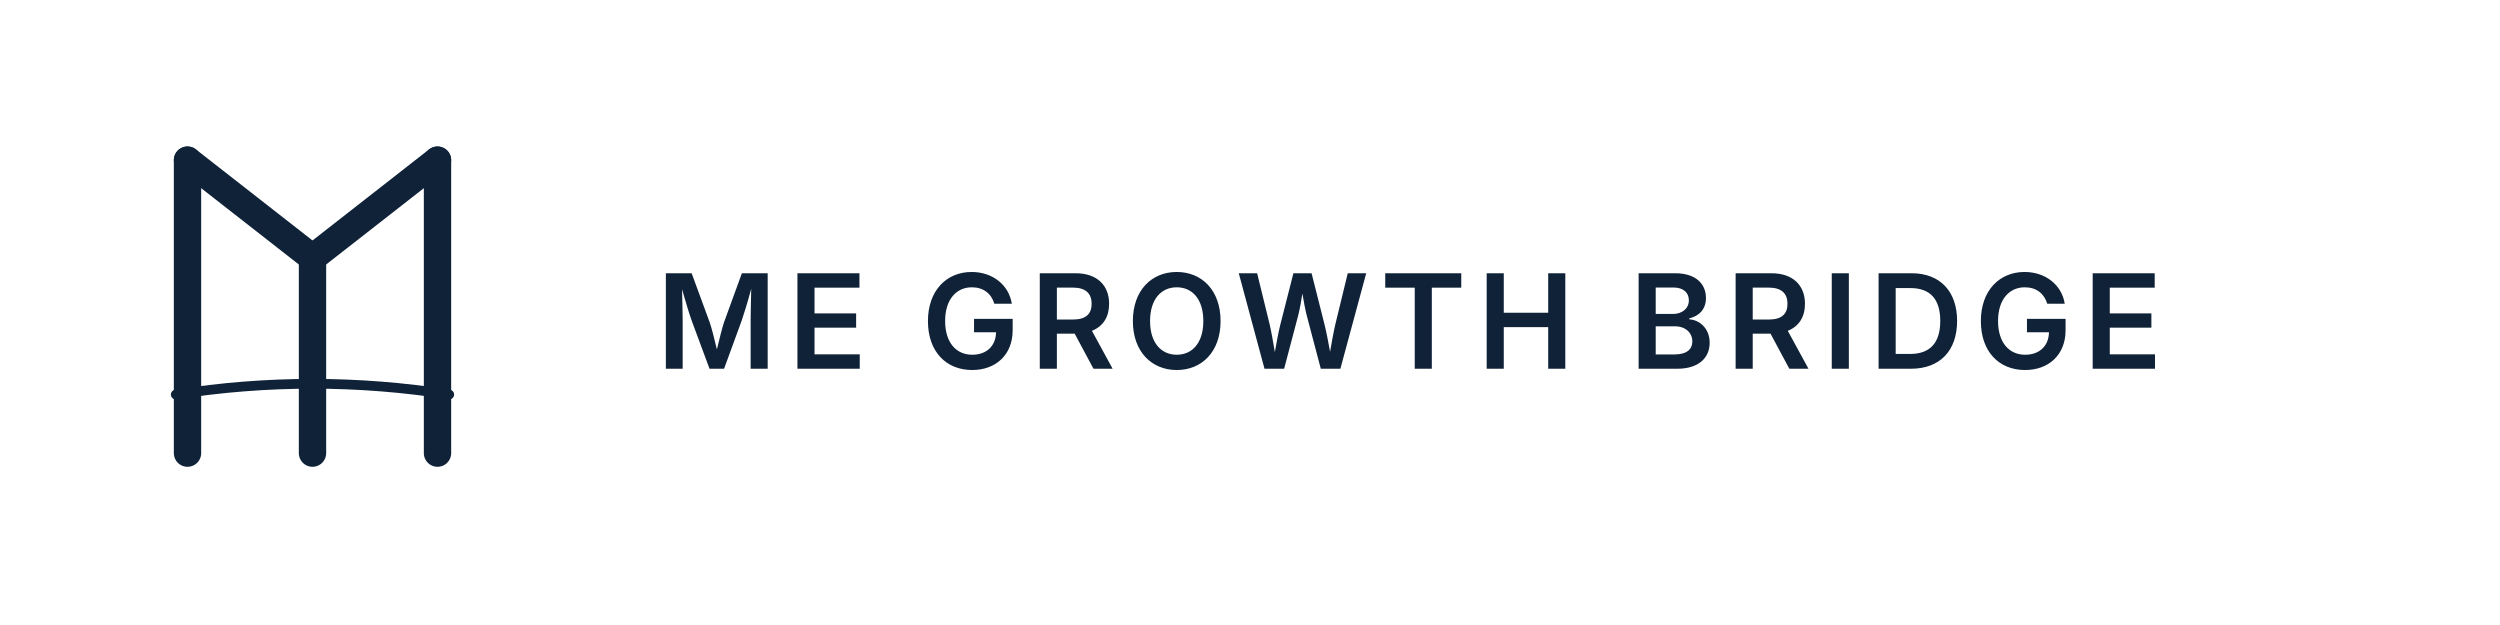
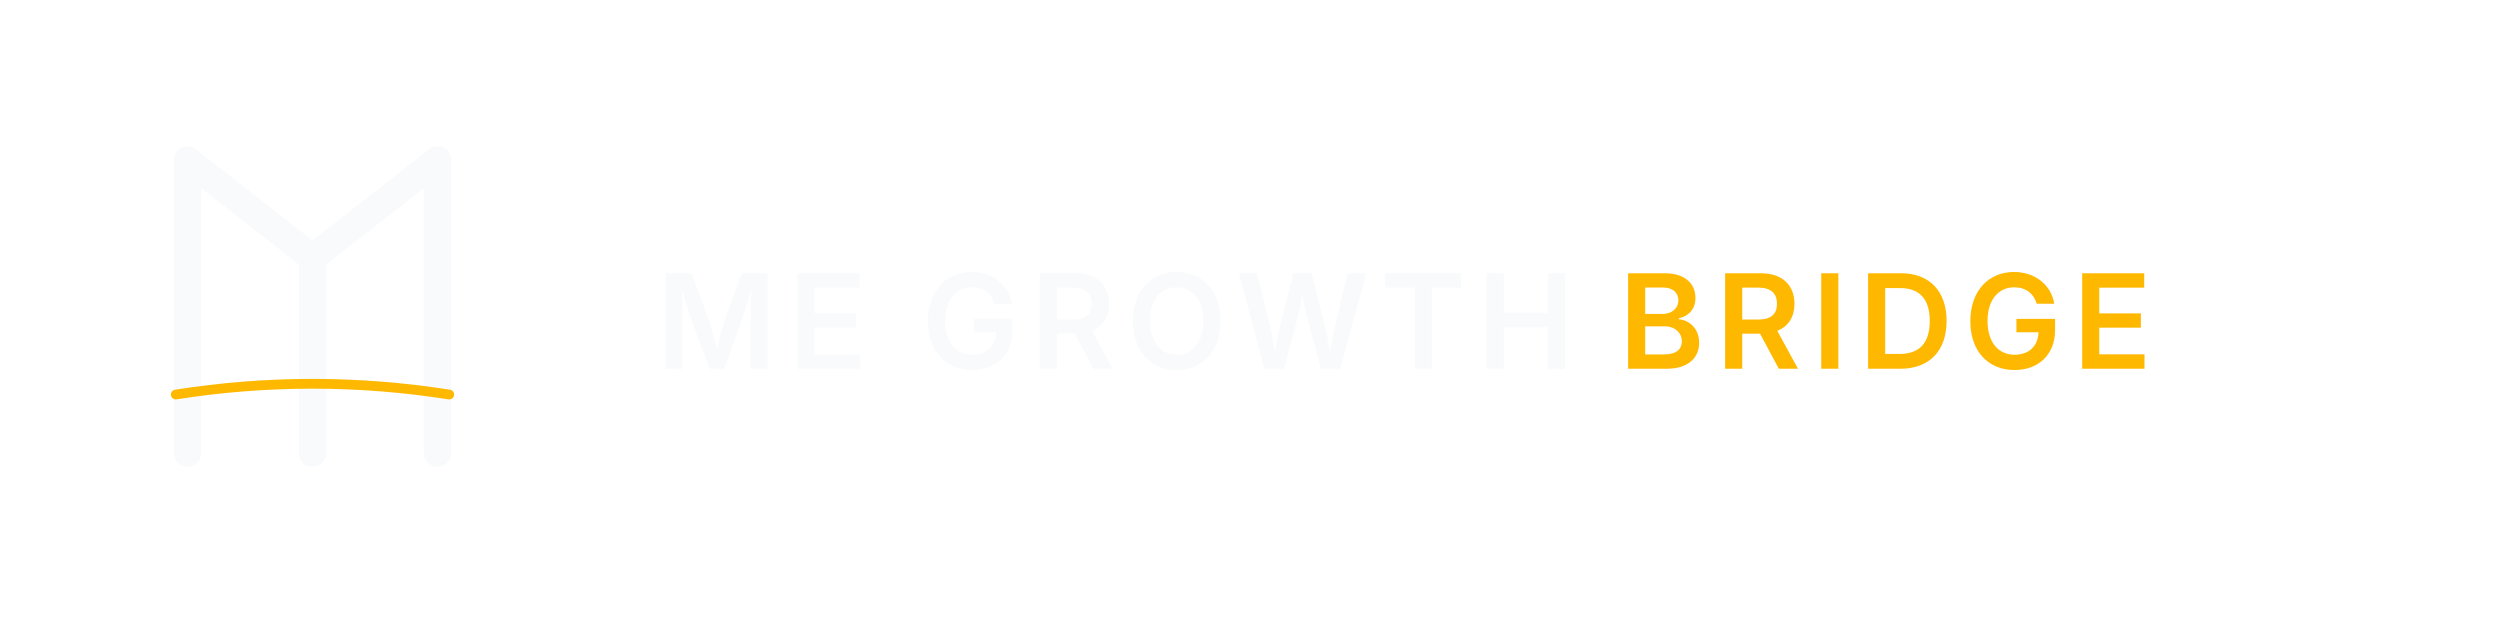
<svg xmlns="http://www.w3.org/2000/svg" viewBox="0 0 800 200" width="800" height="200">
-   <g transform="translate(20, 20) scale(0.3125)" fill="none" stroke="#0F2238" stroke-linecap="round" stroke-linejoin="round">
+   <g transform="translate(20, 20) scale(0.3125)" fill="none" stroke="#F8FAFC" stroke-linecap="round" stroke-linejoin="round">
    <path d="M128 400 V100" stroke-width="28" />
    <path d="M384 400 V100" stroke-width="28" />
    <path d="M128 100 L256 200" stroke-width="28" />
    <path d="M384 100 L256 200" stroke-width="28" />
    <path d="M256 200 V400" stroke-width="28" />
-     <path d="M116 340 Q256 318 396 340" stroke-width="10" />
+     <path d="M116 340 Q256 318 396 340" stroke="#FFB800" stroke-width="10" />
  </g>
-   <text x="210" y="118" font-family="'Inter', 'Helvetica Neue', Arial, sans-serif" font-size="42" font-weight="600" letter-spacing="0.08em" fill="#0F2238">ME GROWTH BRIDGE</text>
+   <text x="210" y="118" font-family="'Inter', 'Helvetica Neue', Arial, sans-serif" font-size="42" font-weight="600" letter-spacing="0.08em" fill="#F8FAFC">ME GROWTH <tspan fill="#FFB800">BRIDGE</tspan>
+   </text>
</svg>
